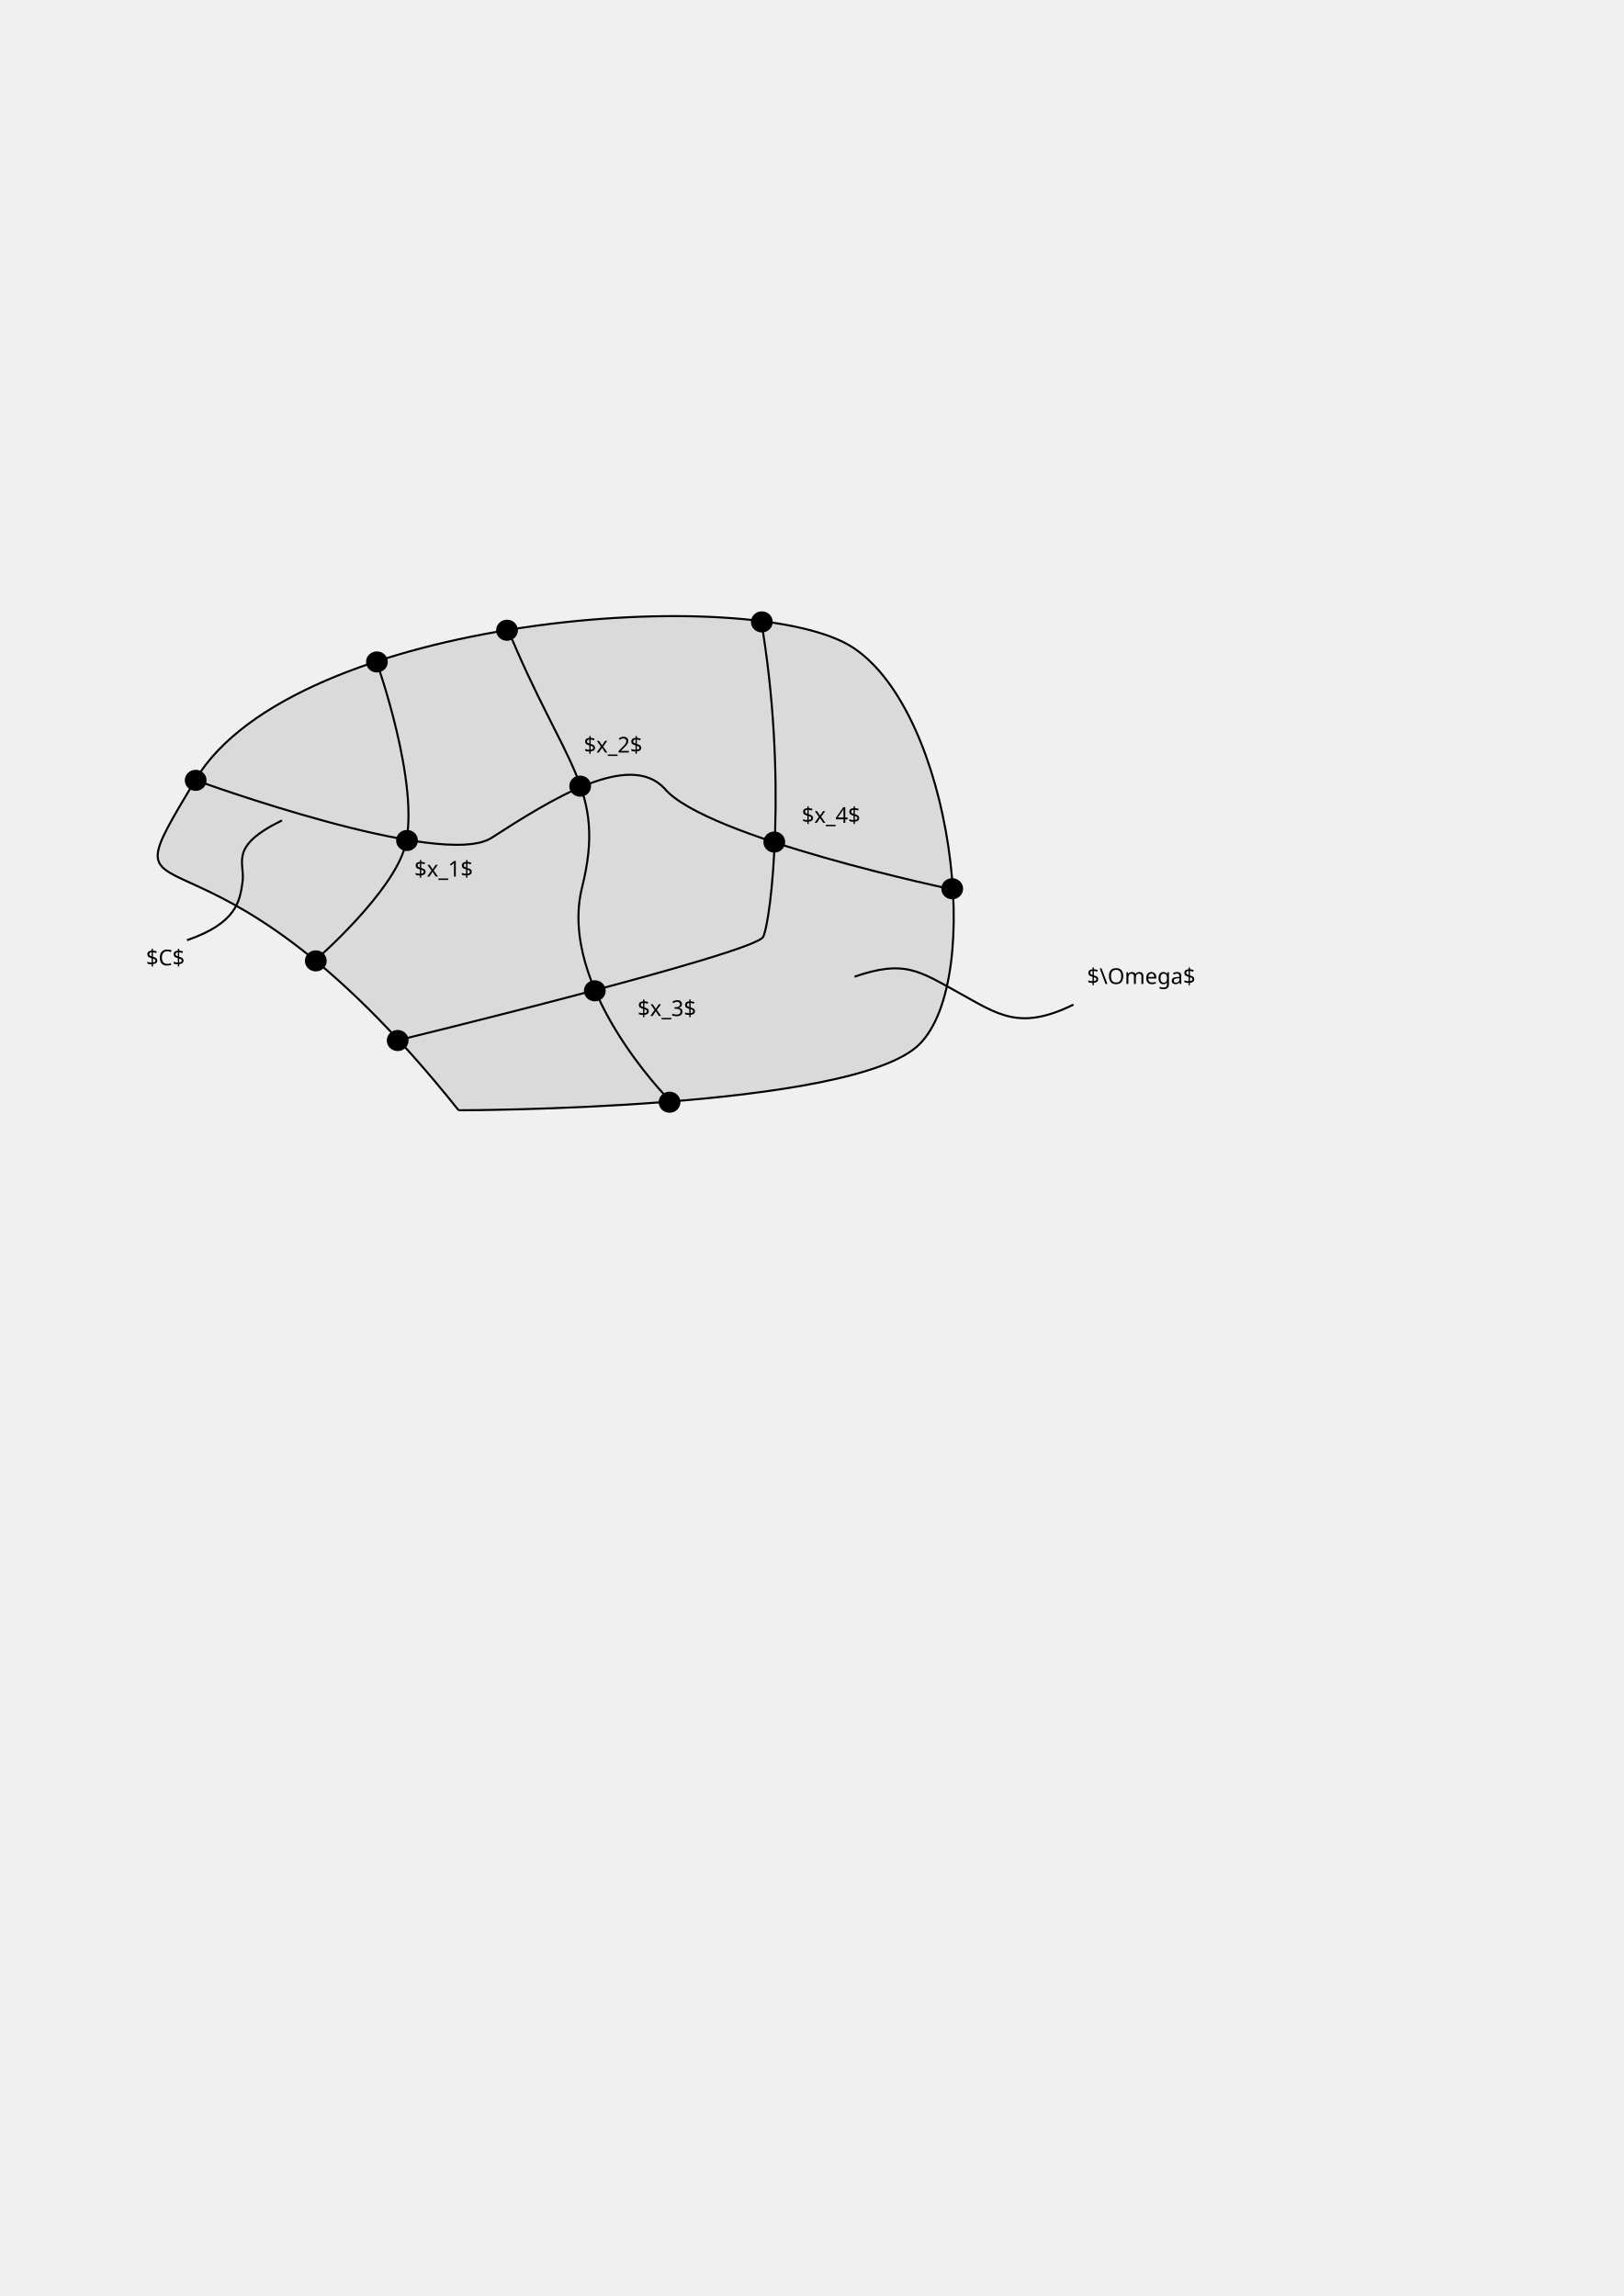
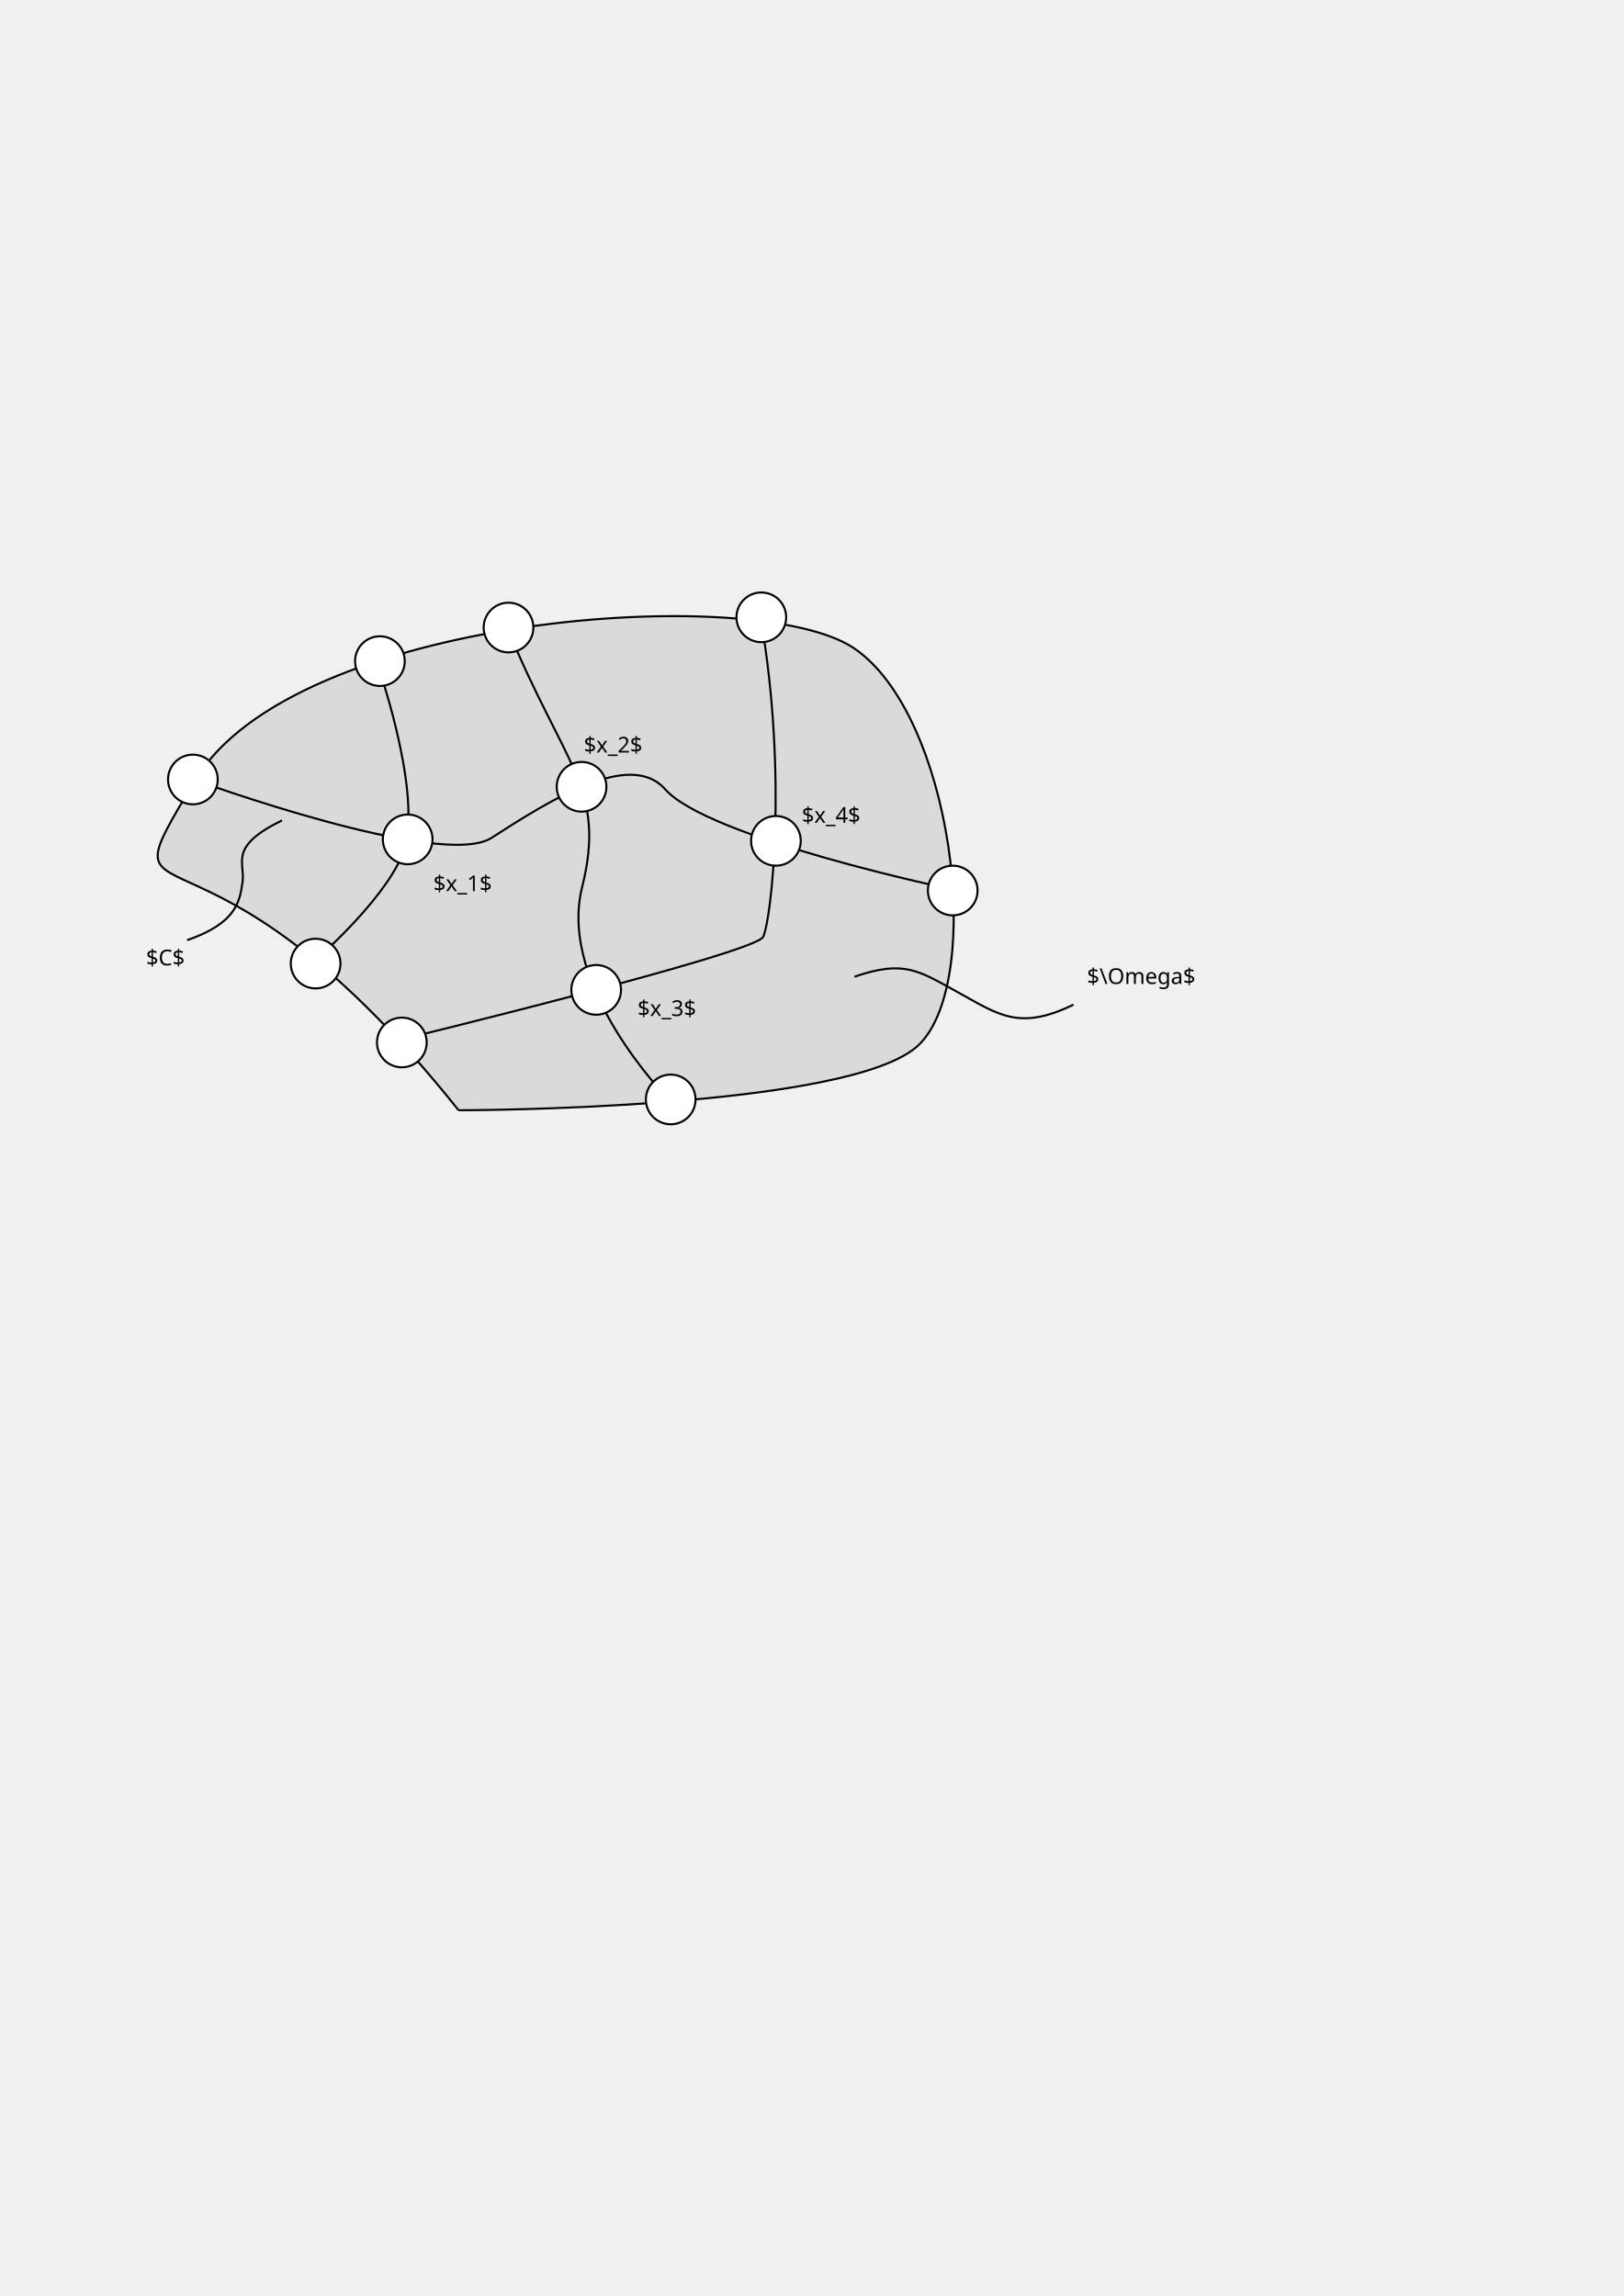
<svg xmlns="http://www.w3.org/2000/svg" width="210mm" height="297mm" viewBox="0 0 210 297" version="1.1" id="svg8">
  <defs id="defs2" />
  <g id="layer1">
    <path style="fill:#000000;fill-opacity:0.091;stroke:#000000;stroke-width:0.265;stroke-linecap:butt;stroke-linejoin:miter;stroke-opacity:1;stroke-miterlimit:4;stroke-dasharray:none;stroke-dashoffset:0" d="M 59.314,143.619 C 25.253,100.907 12.48,122.263 25.253,100.907 38.025,79.552 97.632,75.281 110.405,83.823 c 12.773,8.542 17.031,42.711 8.515,51.254 -8.515,8.542 -59.607,8.542 -59.607,8.542 z" id="path839" />
    <path style="fill:none;stroke:#000000;stroke-width:0.265;stroke-linecap:butt;stroke-linejoin:miter;stroke-opacity:1;stroke-miterlimit:4;stroke-dasharray:none;stroke-dashoffset:0" d="m 40.915,124.094 c 0,0 9.914,-8.636 11.48,-14.644 2.038,-7.817 -3.725,-23.949 -3.725,-23.949" id="path841" />
    <path style="fill:none;stroke:#000000;stroke-width:0.265;stroke-linecap:butt;stroke-linejoin:miter;stroke-opacity:1;stroke-miterlimit:4;stroke-dasharray:none;stroke-dashoffset:0" d="m 25.253,100.907 c 0,0 31.861,11.637 38.319,7.475 7.796,-5.025 17.794,-11.264 22.353,-6.407 5.322,6.407 37.406,13.119 37.406,13.119" id="path843" />
    <path style="fill:none;stroke:#000000;stroke-width:0.265;stroke-linecap:butt;stroke-linejoin:miter;stroke-opacity:1;stroke-miterlimit:4;stroke-dasharray:none;stroke-dashoffset:0" d="m 65.548,81.077 c 7.451,18.152 12.925,20.898 9.732,33.712 -3.193,12.813 11.1,27.305 11.1,27.305" id="path845" />
    <path style="fill:none;stroke:#000000;stroke-width:0.265;stroke-linecap:butt;stroke-linejoin:miter;stroke-opacity:1;stroke-miterlimit:4;stroke-dasharray:none;stroke-dashoffset:0" d="m 98.393,80.009 c 3.497,20.288 1.369,39.051 0.304,41.186 -1.064,2.136 -47.442,13.424 -47.442,13.424" id="path847" />
    <ellipse style="opacity:1;fill:#000000;fill-opacity:0;stroke:none;stroke-width:0.265;stroke-miterlimit:4;stroke-dasharray:none;stroke-dashoffset:0;stroke-opacity:1" id="path849" cx="52.395" cy="108.916" rx="0.532" ry="0.534" />
-     <ellipse style="opacity:1;fill:#000000;fill-opacity:1;stroke:none;stroke-width:0.265;stroke-miterlimit:4;stroke-dasharray:none;stroke-dashoffset:0;stroke-opacity:1" id="path851-3-7" cx="76.93" cy="128.164" rx="1.409" ry="1.365" />
-     <ellipse style="opacity:1;fill:#000000;fill-opacity:1;stroke:none;stroke-width:0.265;stroke-miterlimit:4;stroke-dasharray:none;stroke-dashoffset:0;stroke-opacity:1" id="path851-3-7-5" cx="52.639" cy="108.722" rx="1.409" ry="1.365" />
-     <ellipse style="opacity:1;fill:#000000;fill-opacity:1;stroke:none;stroke-width:0.265;stroke-miterlimit:4;stroke-dasharray:none;stroke-dashoffset:0;stroke-opacity:1" id="path851-3-7-3" cx="75.037" cy="101.694" rx="1.409" ry="1.365" />
-     <ellipse style="opacity:1;fill:#000000;fill-opacity:1;stroke:none;stroke-width:0.265;stroke-miterlimit:4;stroke-dasharray:none;stroke-dashoffset:0;stroke-opacity:1" id="path851-3-7-56" cx="100.142" cy="108.924" rx="1.409" ry="1.365" />
-     <ellipse style="opacity:1;fill:#000000;fill-opacity:1;stroke:none;stroke-width:0.265;stroke-miterlimit:4;stroke-dasharray:none;stroke-dashoffset:0;stroke-opacity:1" id="path851-3-7-2" cx="123.152" cy="114.964" rx="1.409" ry="1.365" />
-     <ellipse style="opacity:1;fill:#000000;fill-opacity:1;stroke:none;stroke-width:0.265;stroke-miterlimit:4;stroke-dasharray:none;stroke-dashoffset:0;stroke-opacity:1" id="path851-3-7-9" cx="98.53" cy="80.448" rx="1.409" ry="1.365" />
-     <ellipse style="opacity:1;fill:#000000;fill-opacity:1;stroke:none;stroke-width:0.265;stroke-miterlimit:4;stroke-dasharray:none;stroke-dashoffset:0;stroke-opacity:1" id="path851-3-7-1" cx="65.574" cy="81.527" rx="1.409" ry="1.365" />
-     <ellipse style="opacity:1;fill:#000000;fill-opacity:1;stroke:none;stroke-width:0.265;stroke-miterlimit:4;stroke-dasharray:none;stroke-dashoffset:0;stroke-opacity:1" id="path851-3-7-27" cx="48.747" cy="85.626" rx="1.409" ry="1.365" />
-     <ellipse style="opacity:1;fill:#000000;fill-opacity:1;stroke:none;stroke-width:0.265;stroke-miterlimit:4;stroke-dasharray:none;stroke-dashoffset:0;stroke-opacity:1" id="path851-3-7-0" cx="25.307" cy="100.942" rx="1.409" ry="1.365" />
-     <ellipse style="opacity:1;fill:#000000;fill-opacity:1;stroke:none;stroke-width:0.265;stroke-miterlimit:4;stroke-dasharray:none;stroke-dashoffset:0;stroke-opacity:1" id="path851-3-7-93" cx="40.844" cy="124.294" rx="1.409" ry="1.365" />
-     <ellipse style="opacity:1;fill:#000000;fill-opacity:1;stroke:none;stroke-width:0.265;stroke-miterlimit:4;stroke-dasharray:none;stroke-dashoffset:0;stroke-opacity:1" id="path851-3-7-6" cx="51.435" cy="134.595" rx="1.409" ry="1.365" />
-     <ellipse style="opacity:1;fill:#000000;fill-opacity:1;stroke:none;stroke-width:0.265;stroke-miterlimit:4;stroke-dasharray:none;stroke-dashoffset:0;stroke-opacity:1" id="path851-3-7-06" cx="86.595" cy="142.577" rx="1.409" ry="1.365" />
-     <text xml:space="preserve" style="font-style:normal;font-weight:normal;font-size:2.822px;line-height:1.25;font-family:sans-serif;letter-spacing:0px;word-spacing:0px;fill:#000000;fill-opacity:1;stroke:none;stroke-width:0.265" x="53.588" y="113.386" id="text966">
-       <tspan id="tspan964" x="53.588" y="113.386" style="stroke-width:0.265">$x_1$</tspan>
+     <text xml:space="preserve" style="font-style:normal;font-weight:normal;font-size:2.822px;line-height:1.25;font-family:sans-serif;letter-spacing:0px;word-spacing:0px;fill:#000000;fill-opacity:1;stroke:none;stroke-width:0.265" x="56.044" y="115.276" id="text966">
+       <tspan id="tspan964" x="56.044" y="115.276" style="stroke-width:0.265">$x_1$</tspan>
    </text>
    <text xml:space="preserve" style="font-style:normal;font-weight:normal;font-size:2.822px;line-height:1.25;font-family:sans-serif;letter-spacing:0px;word-spacing:0px;fill:#000000;fill-opacity:1;stroke:none;stroke-width:0.265" x="75.504" y="97.35" id="text970">
      <tspan id="tspan968" x="75.504" y="97.35" style="stroke-width:0.265">$x_2$</tspan>
    </text>
    <text xml:space="preserve" style="font-style:normal;font-weight:normal;font-size:2.822px;line-height:1.25;font-family:sans-serif;letter-spacing:0px;word-spacing:0px;fill:#000000;fill-opacity:1;stroke:none;stroke-width:0.265" x="82.453" y="131.427" id="text974">
      <tspan id="tspan972" x="82.453" y="131.427" style="stroke-width:0.265">$x_3$</tspan>
    </text>
    <text xml:space="preserve" style="font-style:normal;font-weight:normal;font-size:2.822px;line-height:1.25;font-family:sans-serif;letter-spacing:0px;word-spacing:0px;fill:#000000;fill-opacity:1;stroke:none;stroke-width:0.265" x="103.701" y="106.437" id="text978">
      <tspan id="tspan976" x="103.701" y="106.437" style="stroke-width:0.265">$x_4$</tspan>
    </text>
    <text xml:space="preserve" style="font-style:normal;font-weight:normal;font-size:2.822px;line-height:1.25;font-family:sans-serif;letter-spacing:0px;word-spacing:0px;fill:#000000;fill-opacity:1;stroke:none;stroke-width:0.265" x="140.584" y="127.284" id="text982">
      <tspan id="tspan980" x="140.584" y="127.284" style="stroke-width:0.265">$\Omega$</tspan>
    </text>
    <text xml:space="preserve" style="font-style:normal;font-weight:normal;font-size:2.822px;line-height:1.25;font-family:sans-serif;letter-spacing:0px;word-spacing:0px;fill:#000000;fill-opacity:1;stroke:none;stroke-width:0.265" x="18.885" y="124.874" id="text986">
      <tspan id="tspan984" x="18.885" y="124.874" style="stroke-width:0.265">$C$</tspan>
    </text>
    <path style="fill:none;stroke:#000000;stroke-width:0.265px;stroke-linecap:butt;stroke-linejoin:miter;stroke-opacity:1" d="m 24.19,121.619 c 6.435,-2.216 6.83,-5.06 7.182,-7.56 0.352,-2.499 -1.89,-4.523 5.103,-7.938" id="path988" />
    <path style="fill:none;stroke:#000000;stroke-width:0.265px;stroke-linecap:butt;stroke-linejoin:miter;stroke-opacity:1" d="m 110.514,126.343 c 6.435,-2.216 8.3,-0.784 13.462,2.062 5.163,2.846 7.865,4.966 14.858,1.551" id="path988-2" />
+     <circle style="opacity:1;fill:#ffffff;fill-opacity:1;stroke:#000000;stroke-width:0.265;stroke-miterlimit:4;stroke-dasharray:none;stroke-dashoffset:0;stroke-opacity:1" id="path1895-7" cx="100.353" cy="108.768" r="3.213" />
+     <circle style="opacity:1;fill:#ffffff;fill-opacity:1;stroke:#000000;stroke-width:0.265;stroke-miterlimit:4;stroke-dasharray:none;stroke-dashoffset:0;stroke-opacity:1" id="path1895-7-6" cx="98.463" cy="79.853" r="3.213" />
+     <circle style="opacity:1;fill:#ffffff;fill-opacity:1;stroke:#000000;stroke-width:0.265;stroke-miterlimit:4;stroke-dasharray:none;stroke-dashoffset:0;stroke-opacity:1" id="path1895-7-7" cx="123.22" cy="115.193" r="3.213" />
+     <circle style="opacity:1;fill:#ffffff;fill-opacity:1;stroke:#000000;stroke-width:0.265;stroke-miterlimit:4;stroke-dasharray:none;stroke-dashoffset:0;stroke-opacity:1" id="path1895-7-5" cx="86.746" cy="142.219" r="3.213" />
+     <circle style="opacity:1;fill:#ffffff;fill-opacity:1;stroke:#000000;stroke-width:0.265;stroke-miterlimit:4;stroke-dasharray:none;stroke-dashoffset:0;stroke-opacity:1" id="path1895-7-3" cx="77.107" cy="128.045" r="3.213" />
+     <circle style="opacity:1;fill:#ffffff;fill-opacity:1;stroke:#000000;stroke-width:0.265;stroke-miterlimit:4;stroke-dasharray:none;stroke-dashoffset:0;stroke-opacity:1" id="path1895-7-56" cx="75.217" cy="101.775" r="3.213" />
+     <circle style="opacity:1;fill:#ffffff;fill-opacity:1;stroke:#000000;stroke-width:0.265;stroke-miterlimit:4;stroke-dasharray:none;stroke-dashoffset:0;stroke-opacity:1" id="path1895-7-2" cx="65.768" cy="81.176" r="3.213" />
+     <circle style="opacity:1;fill:#ffffff;fill-opacity:1;stroke:#000000;stroke-width:0.265;stroke-miterlimit:4;stroke-dasharray:none;stroke-dashoffset:0;stroke-opacity:1" id="path1895-7-9" cx="49.137" cy="85.522" r="3.213" />
+     <circle style="opacity:1;fill:#ffffff;fill-opacity:1;stroke:#000000;stroke-width:0.265;stroke-miterlimit:4;stroke-dasharray:none;stroke-dashoffset:0;stroke-opacity:1" id="path1895-7-1" cx="52.728" cy="108.579" r="3.213" />
+     <circle style="opacity:1;fill:#ffffff;fill-opacity:1;stroke:#000000;stroke-width:0.265;stroke-miterlimit:4;stroke-dasharray:none;stroke-dashoffset:0;stroke-opacity:1" id="path1895-7-27" cx="40.821" cy="124.643" r="3.213" />
+     <circle style="opacity:1;fill:#ffffff;fill-opacity:1;stroke:#000000;stroke-width:0.265;stroke-miterlimit:4;stroke-dasharray:none;stroke-dashoffset:0;stroke-opacity:1" id="path1895-7-0" cx="51.972" cy="134.848" r="3.213" />
+     <circle style="opacity:1;fill:#ffffff;fill-opacity:1;stroke:#000000;stroke-width:0.265;stroke-miterlimit:4;stroke-dasharray:none;stroke-dashoffset:0;stroke-opacity:1" id="path1895-7-93" cx="24.946" cy="100.83" r="3.213" />
  </g>
</svg>
